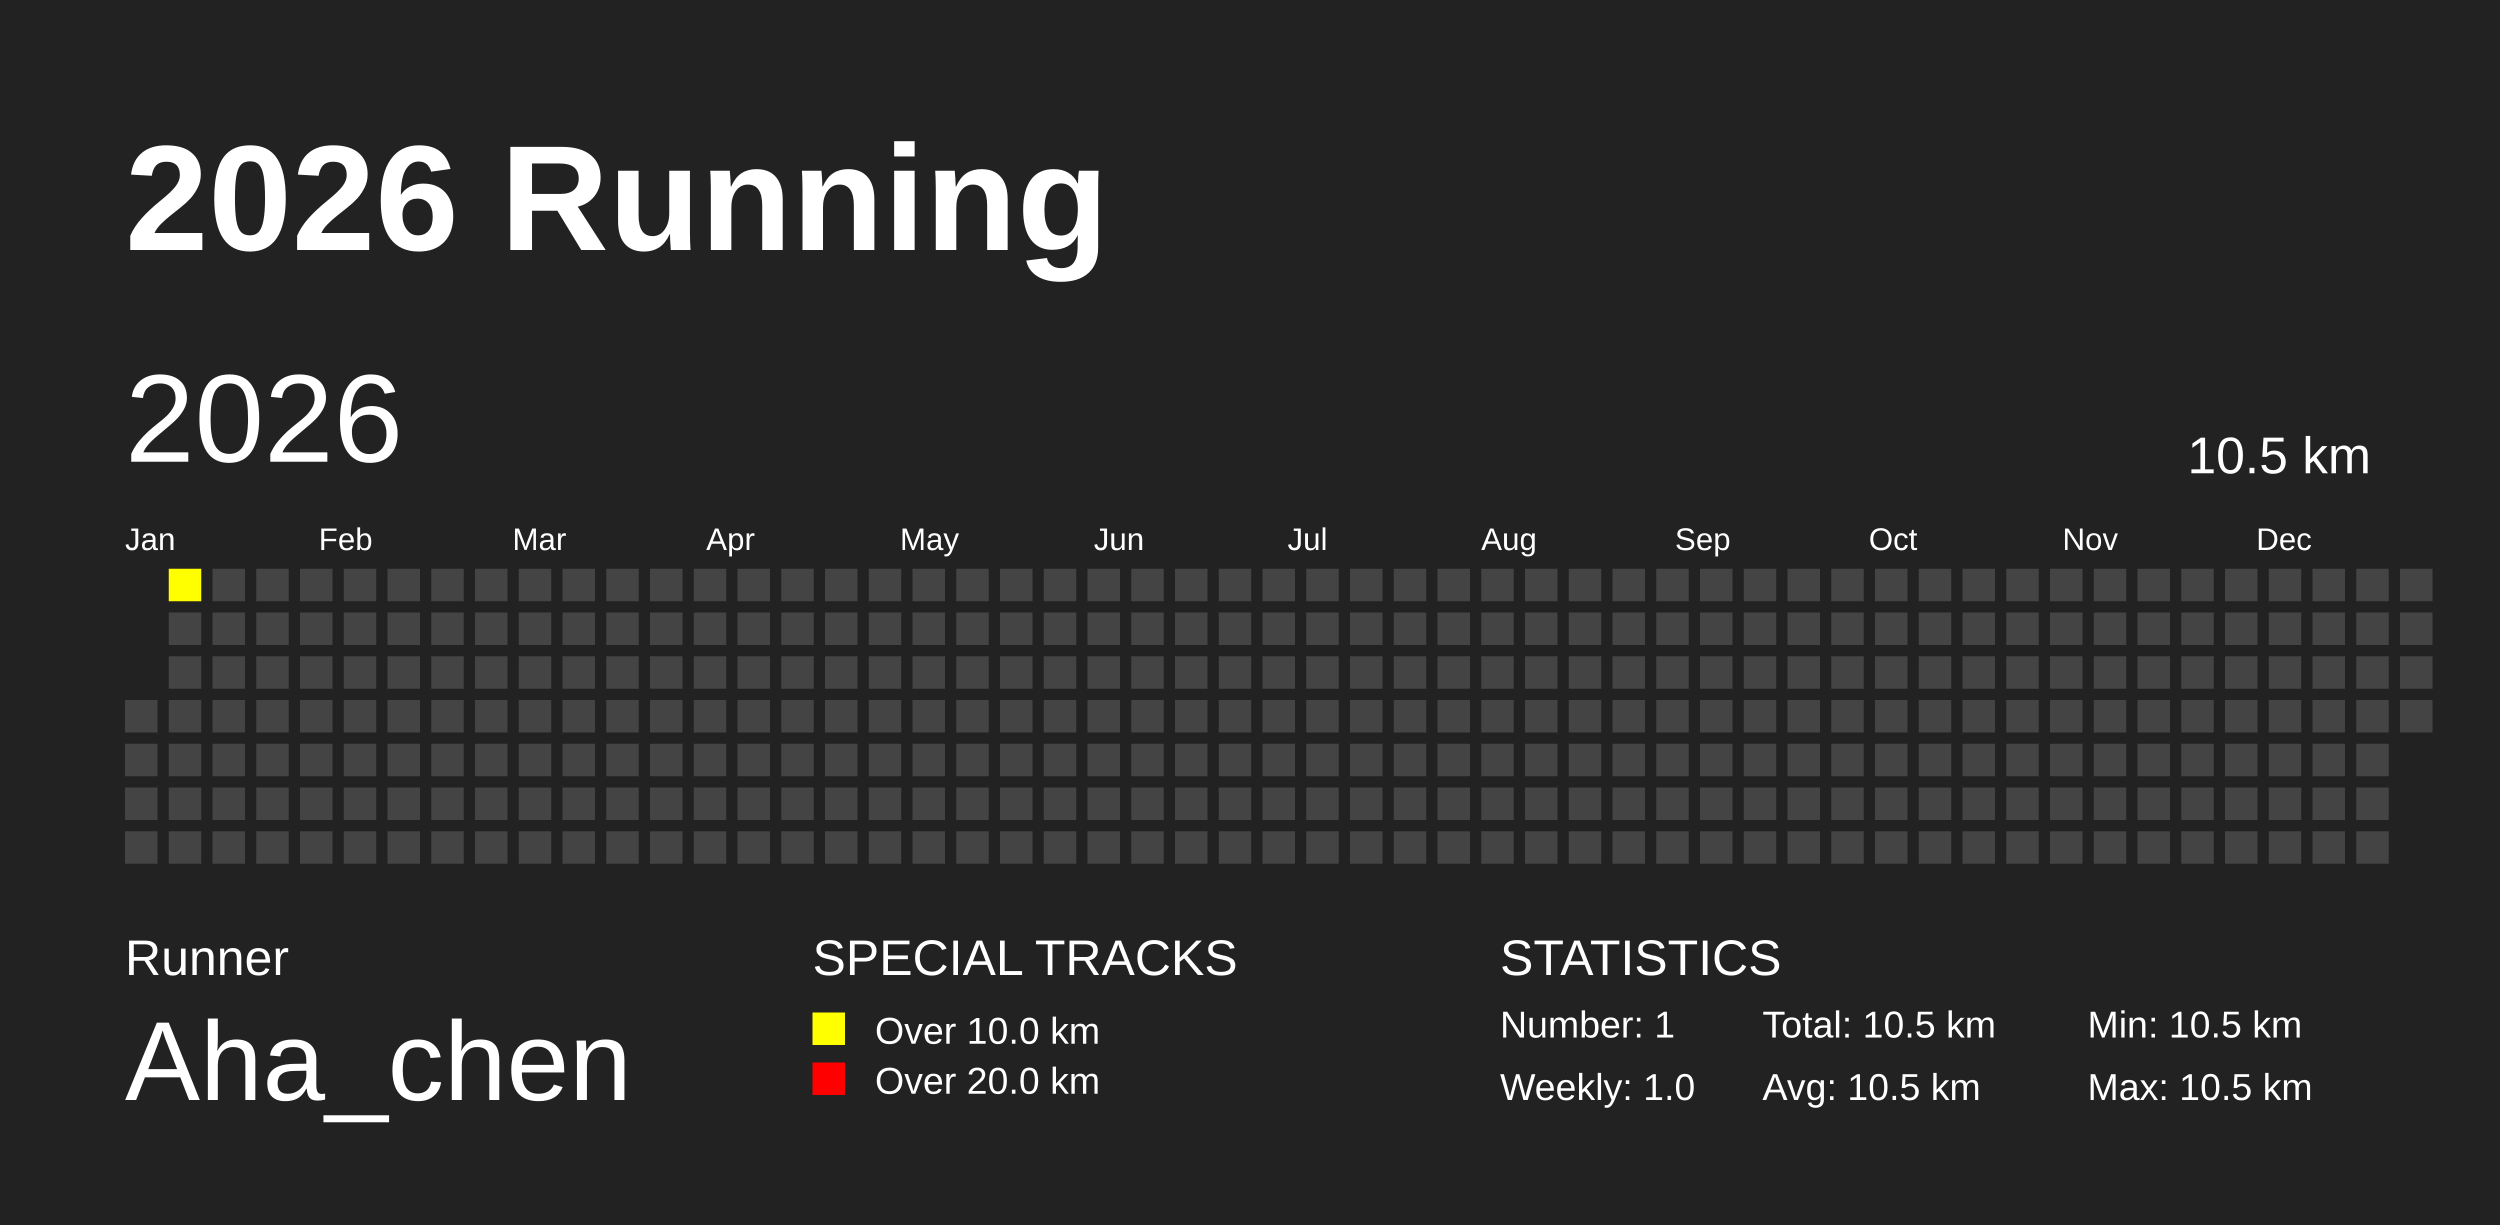
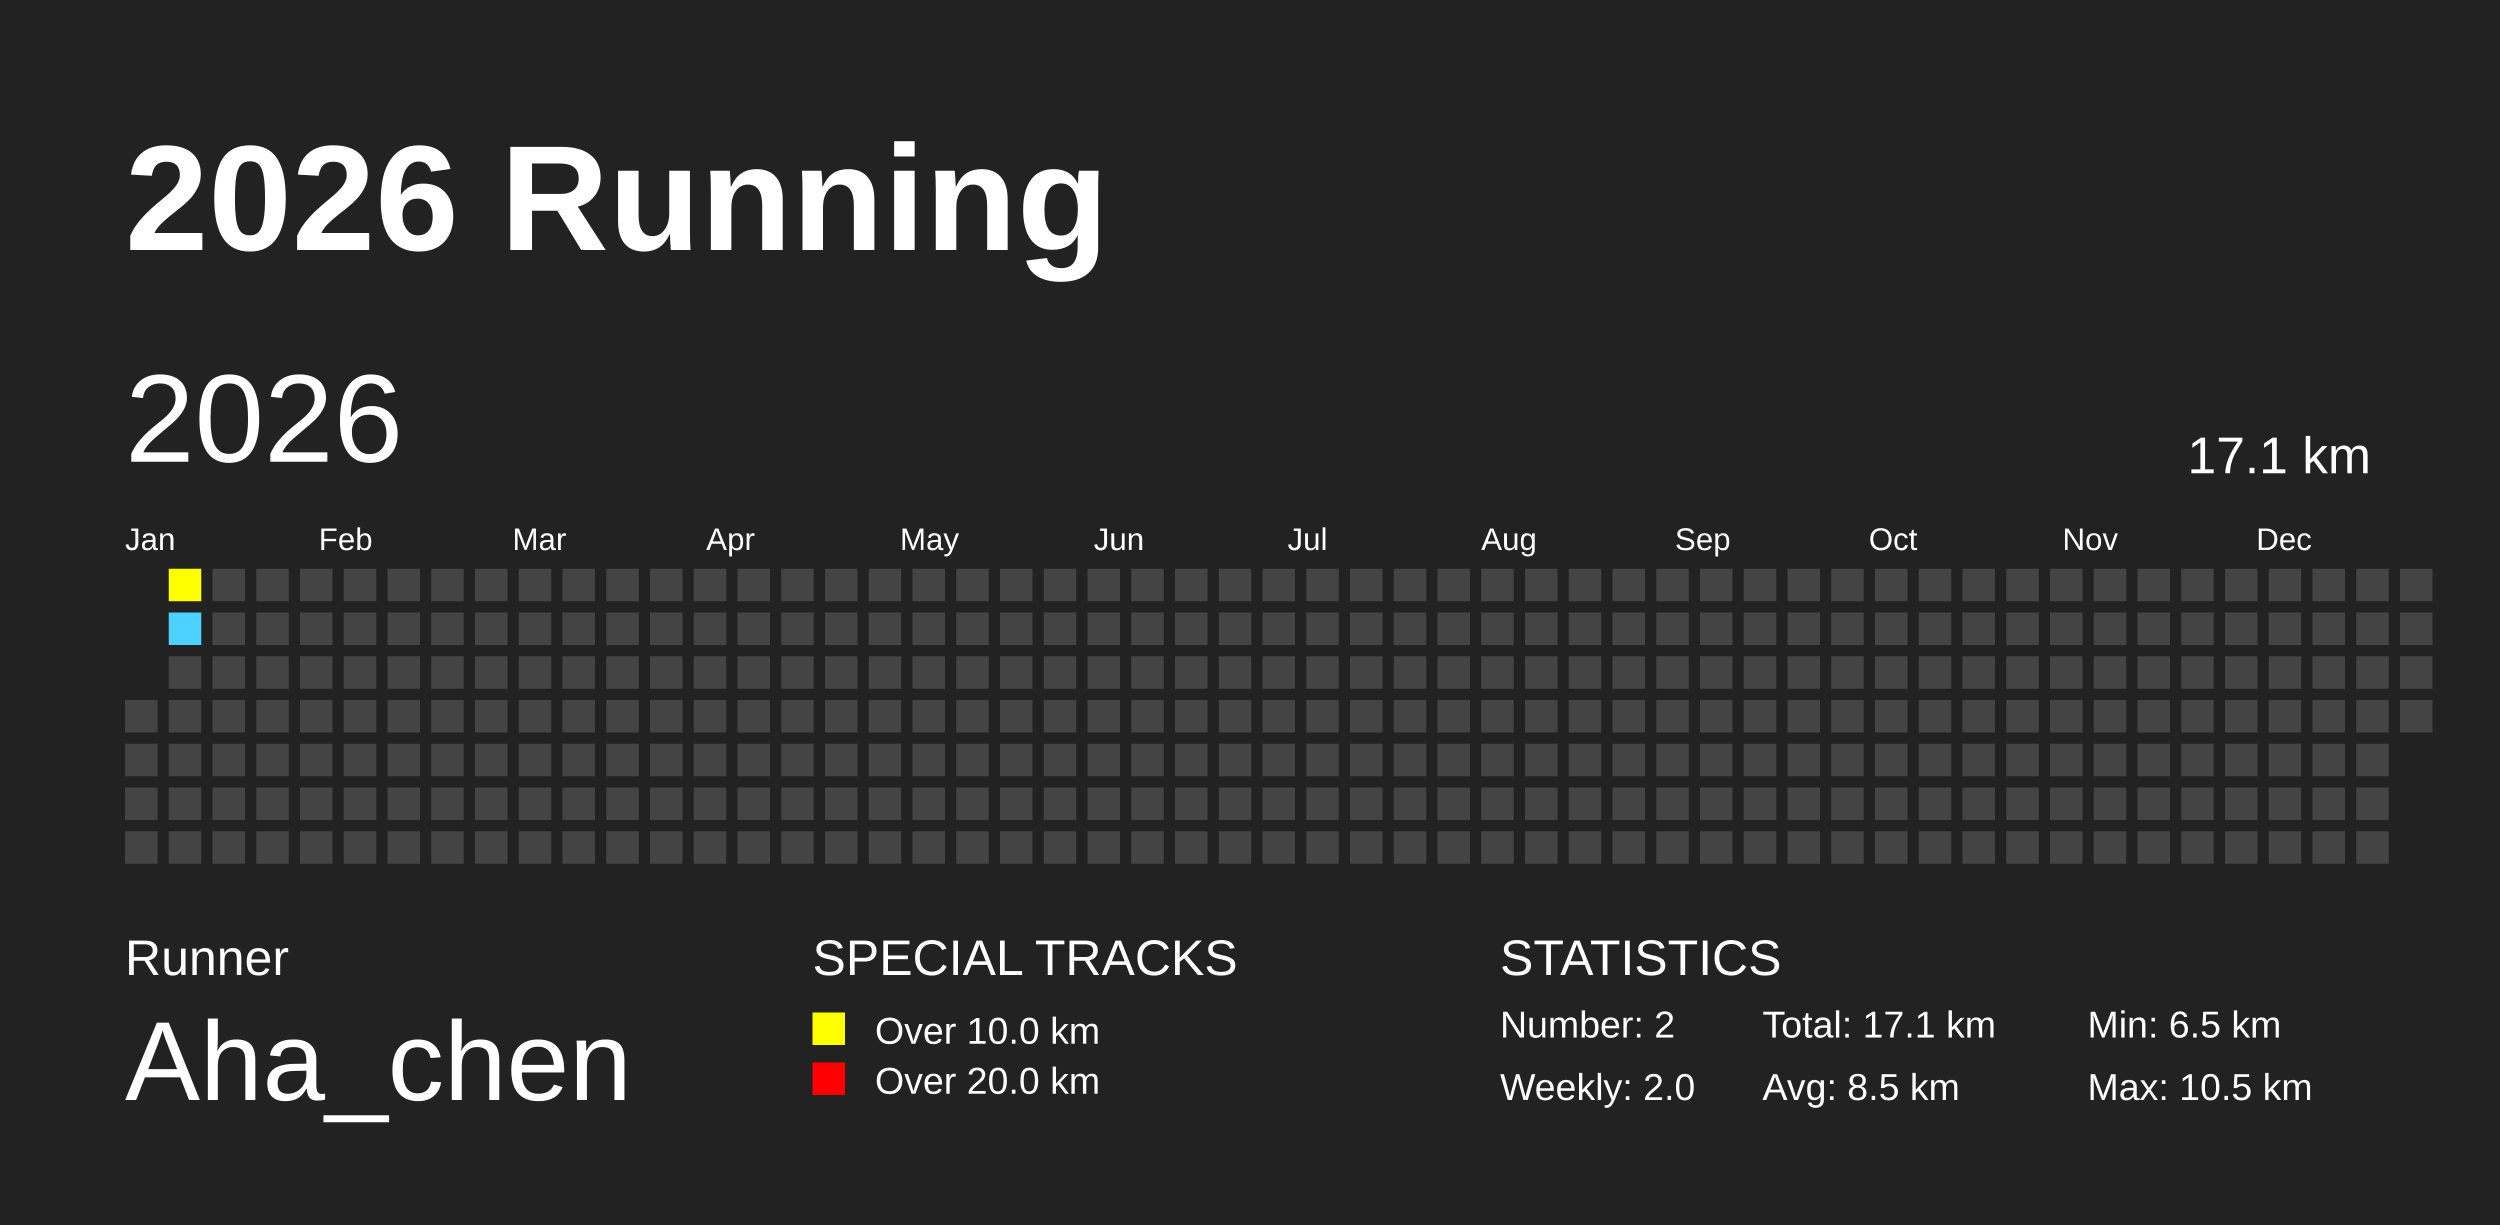
<svg xmlns="http://www.w3.org/2000/svg" baseProfile="full" height="98mm" version="1.1" viewBox="0,0,200,98" width="200mm">
  <defs />
  <rect fill="#222222" height="98" width="200" x="0" y="0" />
  <text fill="#FFFFFF" style="font-size:12px; font-family:Arial; font-weight:bold;" x="10" y="20">2026 Running</text>
  <text fill="#FFFFFF" style="font-size:4px; font-family:Arial" x="10" y="78">Runner</text>
  <text fill="#FFFFFF" style="font-size:9px; font-family:Arial" x="10" y="88">Aha_chen</text>
  <text fill="#FFFFFF" style="font-size:4px; font-family:Arial" x="65" y="78">SPECIAL TRACKS</text>
  <rect fill="yellow" height="2.6" width="2.6" x="65" y="81" />
  <text fill="#FFFFFF" style="font-size:3px; font-family:Arial" x="70" y="83.5">Over 10.0 km</text>
  <rect fill="red" height="2.6" width="2.6" x="65" y="85" />
  <text fill="#FFFFFF" style="font-size:3px; font-family:Arial" x="70" y="87.5">Over 20.0 km</text>
  <text fill="#FFFFFF" style="font-size:4px; font-family:Arial" x="120" y="78">STATISTICS</text>
-   <text fill="#FFFFFF" style="font-size:3px; font-family:Arial" x="120" y="83">Number: 1</text>
-   <text fill="#FFFFFF" style="font-size:3px; font-family:Arial" x="120" y="88">Weekly: 1.0</text>
-   <text fill="#FFFFFF" style="font-size:3px; font-family:Arial" x="141" y="83">Total: 10.5 km</text>
-   <text fill="#FFFFFF" style="font-size:3px; font-family:Arial" x="141" y="88">Avg: 10.5 km</text>
-   <text fill="#FFFFFF" style="font-size:3px; font-family:Arial" x="167" y="83">Min: 10.5 km</text>
+   <text fill="#FFFFFF" style="font-size:3px; font-family:Arial" x="120" y="83">Number: 2</text>
+   <text fill="#FFFFFF" style="font-size:3px; font-family:Arial" x="120" y="88">Weekly: 2.0</text>
+   <text fill="#FFFFFF" style="font-size:3px; font-family:Arial" x="141" y="83">Total: 17.1 km</text>
+   <text fill="#FFFFFF" style="font-size:3px; font-family:Arial" x="141" y="88">Avg: 8.5 km</text>
+   <text fill="#FFFFFF" style="font-size:3px; font-family:Arial" x="167" y="83">Min: 6.5 km</text>
  <text fill="#FFFFFF" style="font-size:3px; font-family:Arial" x="167" y="88">Max: 10.5 km</text>
  <text dominant-baseline="hanging" fill="#FFFFFF" style="font-size:10.0px; font-family:Arial;" x="10" y="30">2026</text>
-   <text dominant-baseline="hanging" fill="#FFFFFF" style="font-size:4.125px; font-family:Arial;" x="175" y="35">10.5 km</text>
+   <text dominant-baseline="hanging" fill="#FFFFFF" style="font-size:4.125px; font-family:Arial;" x="175" y="35">17.1 km</text>
  <text fill="#FFFFFF" style="font-size:2.5px; font-family:Arial" x="10.0" y="44">Jan</text>
  <text fill="#FFFFFF" style="font-size:2.5px; font-family:Arial" x="25.5" y="44">Feb</text>
  <text fill="#FFFFFF" style="font-size:2.5px; font-family:Arial" x="41.0" y="44">Mar</text>
  <text fill="#FFFFFF" style="font-size:2.5px; font-family:Arial" x="56.5" y="44">Apr</text>
  <text fill="#FFFFFF" style="font-size:2.5px; font-family:Arial" x="72.0" y="44">May</text>
  <text fill="#FFFFFF" style="font-size:2.5px; font-family:Arial" x="87.5" y="44">Jun</text>
  <text fill="#FFFFFF" style="font-size:2.5px; font-family:Arial" x="103.0" y="44">Jul</text>
  <text fill="#FFFFFF" style="font-size:2.5px; font-family:Arial" x="118.5" y="44">Aug</text>
  <text fill="#FFFFFF" style="font-size:2.5px; font-family:Arial" x="134.0" y="44">Sep</text>
  <text fill="#FFFFFF" style="font-size:2.5px; font-family:Arial" x="149.5" y="44">Oct</text>
  <text fill="#FFFFFF" style="font-size:2.5px; font-family:Arial" x="165.0" y="44">Nov</text>
  <text fill="#FFFFFF" style="font-size:2.5px; font-family:Arial" x="180.5" y="44">Dec</text>
  <rect fill="#444444" height="2.6" width="2.6" x="10.0" y="56.0" />
  <rect fill="#444444" height="2.6" width="2.6" x="10.0" y="59.5" />
  <rect fill="#444444" height="2.6" width="2.6" x="10.0" y="63.0" />
  <rect fill="#444444" height="2.6" width="2.6" x="10.0" y="66.5" />
  <rect fill="yellow" height="2.6" width="2.6" x="13.5" y="45.5" />
-   <rect fill="#444444" height="2.6" width="2.6" x="13.5" y="49.0" />
+   <rect fill="#4DD2FF" height="2.6" width="2.6" x="13.5" y="49.0" />
  <rect fill="#444444" height="2.6" width="2.6" x="13.5" y="52.5" />
  <rect fill="#444444" height="2.6" width="2.6" x="13.5" y="56.0" />
  <rect fill="#444444" height="2.6" width="2.6" x="13.5" y="59.5" />
  <rect fill="#444444" height="2.6" width="2.6" x="13.5" y="63.0" />
  <rect fill="#444444" height="2.6" width="2.6" x="13.5" y="66.5" />
  <rect fill="#444444" height="2.6" width="2.6" x="17.0" y="45.5" />
  <rect fill="#444444" height="2.6" width="2.6" x="17.0" y="49.0" />
  <rect fill="#444444" height="2.6" width="2.6" x="17.0" y="52.5" />
  <rect fill="#444444" height="2.6" width="2.6" x="17.0" y="56.0" />
  <rect fill="#444444" height="2.6" width="2.6" x="17.0" y="59.5" />
  <rect fill="#444444" height="2.6" width="2.6" x="17.0" y="63.0" />
  <rect fill="#444444" height="2.6" width="2.6" x="17.0" y="66.5" />
  <rect fill="#444444" height="2.6" width="2.6" x="20.5" y="45.5" />
  <rect fill="#444444" height="2.6" width="2.6" x="20.5" y="49.0" />
  <rect fill="#444444" height="2.6" width="2.6" x="20.5" y="52.5" />
  <rect fill="#444444" height="2.6" width="2.6" x="20.5" y="56.0" />
  <rect fill="#444444" height="2.6" width="2.6" x="20.5" y="59.5" />
  <rect fill="#444444" height="2.6" width="2.6" x="20.5" y="63.0" />
  <rect fill="#444444" height="2.6" width="2.6" x="20.5" y="66.5" />
  <rect fill="#444444" height="2.6" width="2.6" x="24.0" y="45.5" />
  <rect fill="#444444" height="2.6" width="2.6" x="24.0" y="49.0" />
  <rect fill="#444444" height="2.6" width="2.6" x="24.0" y="52.5" />
  <rect fill="#444444" height="2.6" width="2.6" x="24.0" y="56.0" />
  <rect fill="#444444" height="2.6" width="2.6" x="24.0" y="59.5" />
  <rect fill="#444444" height="2.6" width="2.6" x="24.0" y="63.0" />
  <rect fill="#444444" height="2.6" width="2.6" x="24.0" y="66.5" />
  <rect fill="#444444" height="2.6" width="2.6" x="27.5" y="45.5" />
  <rect fill="#444444" height="2.6" width="2.6" x="27.5" y="49.0" />
  <rect fill="#444444" height="2.6" width="2.6" x="27.5" y="52.5" />
  <rect fill="#444444" height="2.6" width="2.6" x="27.5" y="56.0" />
  <rect fill="#444444" height="2.6" width="2.6" x="27.5" y="59.5" />
  <rect fill="#444444" height="2.6" width="2.6" x="27.5" y="63.0" />
  <rect fill="#444444" height="2.6" width="2.6" x="27.5" y="66.5" />
  <rect fill="#444444" height="2.6" width="2.6" x="31.0" y="45.5" />
  <rect fill="#444444" height="2.6" width="2.6" x="31.0" y="49.0" />
  <rect fill="#444444" height="2.6" width="2.6" x="31.0" y="52.5" />
  <rect fill="#444444" height="2.6" width="2.6" x="31.0" y="56.0" />
  <rect fill="#444444" height="2.6" width="2.6" x="31.0" y="59.5" />
  <rect fill="#444444" height="2.6" width="2.6" x="31.0" y="63.0" />
  <rect fill="#444444" height="2.6" width="2.6" x="31.0" y="66.5" />
  <rect fill="#444444" height="2.6" width="2.6" x="34.5" y="45.5" />
  <rect fill="#444444" height="2.6" width="2.6" x="34.5" y="49.0" />
  <rect fill="#444444" height="2.6" width="2.6" x="34.5" y="52.5" />
  <rect fill="#444444" height="2.6" width="2.6" x="34.5" y="56.0" />
  <rect fill="#444444" height="2.6" width="2.6" x="34.5" y="59.5" />
  <rect fill="#444444" height="2.6" width="2.6" x="34.5" y="63.0" />
  <rect fill="#444444" height="2.6" width="2.6" x="34.5" y="66.5" />
  <rect fill="#444444" height="2.6" width="2.6" x="38.0" y="45.5" />
  <rect fill="#444444" height="2.6" width="2.6" x="38.0" y="49.0" />
  <rect fill="#444444" height="2.6" width="2.6" x="38.0" y="52.5" />
  <rect fill="#444444" height="2.6" width="2.6" x="38.0" y="56.0" />
  <rect fill="#444444" height="2.6" width="2.6" x="38.0" y="59.5" />
  <rect fill="#444444" height="2.6" width="2.6" x="38.0" y="63.0" />
  <rect fill="#444444" height="2.6" width="2.6" x="38.0" y="66.5" />
  <rect fill="#444444" height="2.6" width="2.6" x="41.5" y="45.5" />
  <rect fill="#444444" height="2.6" width="2.6" x="41.5" y="49.0" />
  <rect fill="#444444" height="2.6" width="2.6" x="41.5" y="52.5" />
  <rect fill="#444444" height="2.6" width="2.6" x="41.5" y="56.0" />
  <rect fill="#444444" height="2.6" width="2.6" x="41.5" y="59.5" />
  <rect fill="#444444" height="2.6" width="2.6" x="41.5" y="63.0" />
  <rect fill="#444444" height="2.6" width="2.6" x="41.5" y="66.5" />
  <rect fill="#444444" height="2.6" width="2.6" x="45.0" y="45.5" />
  <rect fill="#444444" height="2.6" width="2.6" x="45.0" y="49.0" />
  <rect fill="#444444" height="2.6" width="2.6" x="45.0" y="52.5" />
  <rect fill="#444444" height="2.6" width="2.6" x="45.0" y="56.0" />
  <rect fill="#444444" height="2.6" width="2.6" x="45.0" y="59.5" />
  <rect fill="#444444" height="2.6" width="2.6" x="45.0" y="63.0" />
  <rect fill="#444444" height="2.6" width="2.6" x="45.0" y="66.5" />
  <rect fill="#444444" height="2.6" width="2.6" x="48.5" y="45.5" />
  <rect fill="#444444" height="2.6" width="2.6" x="48.5" y="49.0" />
  <rect fill="#444444" height="2.6" width="2.6" x="48.5" y="52.5" />
  <rect fill="#444444" height="2.6" width="2.6" x="48.5" y="56.0" />
  <rect fill="#444444" height="2.6" width="2.6" x="48.5" y="59.5" />
  <rect fill="#444444" height="2.6" width="2.6" x="48.5" y="63.0" />
  <rect fill="#444444" height="2.6" width="2.6" x="48.5" y="66.5" />
  <rect fill="#444444" height="2.6" width="2.6" x="52.0" y="45.5" />
  <rect fill="#444444" height="2.6" width="2.6" x="52.0" y="49.0" />
  <rect fill="#444444" height="2.6" width="2.6" x="52.0" y="52.5" />
  <rect fill="#444444" height="2.6" width="2.6" x="52.0" y="56.0" />
  <rect fill="#444444" height="2.6" width="2.6" x="52.0" y="59.5" />
  <rect fill="#444444" height="2.6" width="2.6" x="52.0" y="63.0" />
  <rect fill="#444444" height="2.6" width="2.6" x="52.0" y="66.5" />
  <rect fill="#444444" height="2.6" width="2.6" x="55.5" y="45.5" />
  <rect fill="#444444" height="2.6" width="2.6" x="55.5" y="49.0" />
  <rect fill="#444444" height="2.6" width="2.6" x="55.5" y="52.5" />
  <rect fill="#444444" height="2.6" width="2.6" x="55.5" y="56.0" />
  <rect fill="#444444" height="2.6" width="2.6" x="55.5" y="59.5" />
  <rect fill="#444444" height="2.6" width="2.6" x="55.5" y="63.0" />
  <rect fill="#444444" height="2.6" width="2.6" x="55.5" y="66.5" />
  <rect fill="#444444" height="2.6" width="2.6" x="59.0" y="45.5" />
  <rect fill="#444444" height="2.6" width="2.6" x="59.0" y="49.0" />
  <rect fill="#444444" height="2.6" width="2.6" x="59.0" y="52.5" />
  <rect fill="#444444" height="2.6" width="2.6" x="59.0" y="56.0" />
  <rect fill="#444444" height="2.6" width="2.6" x="59.0" y="59.5" />
  <rect fill="#444444" height="2.6" width="2.6" x="59.0" y="63.0" />
  <rect fill="#444444" height="2.6" width="2.6" x="59.0" y="66.5" />
  <rect fill="#444444" height="2.6" width="2.6" x="62.5" y="45.5" />
  <rect fill="#444444" height="2.6" width="2.6" x="62.5" y="49.0" />
  <rect fill="#444444" height="2.6" width="2.6" x="62.5" y="52.5" />
  <rect fill="#444444" height="2.6" width="2.6" x="62.5" y="56.0" />
  <rect fill="#444444" height="2.6" width="2.6" x="62.5" y="59.5" />
  <rect fill="#444444" height="2.6" width="2.6" x="62.5" y="63.0" />
  <rect fill="#444444" height="2.6" width="2.6" x="62.5" y="66.5" />
  <rect fill="#444444" height="2.6" width="2.6" x="66.0" y="45.5" />
  <rect fill="#444444" height="2.6" width="2.6" x="66.0" y="49.0" />
  <rect fill="#444444" height="2.6" width="2.6" x="66.0" y="52.5" />
  <rect fill="#444444" height="2.6" width="2.6" x="66.0" y="56.0" />
  <rect fill="#444444" height="2.6" width="2.6" x="66.0" y="59.5" />
  <rect fill="#444444" height="2.6" width="2.6" x="66.0" y="63.0" />
  <rect fill="#444444" height="2.6" width="2.6" x="66.0" y="66.5" />
  <rect fill="#444444" height="2.6" width="2.6" x="69.5" y="45.5" />
  <rect fill="#444444" height="2.6" width="2.6" x="69.5" y="49.0" />
  <rect fill="#444444" height="2.6" width="2.6" x="69.5" y="52.5" />
  <rect fill="#444444" height="2.6" width="2.6" x="69.5" y="56.0" />
  <rect fill="#444444" height="2.6" width="2.6" x="69.5" y="59.5" />
  <rect fill="#444444" height="2.6" width="2.6" x="69.5" y="63.0" />
  <rect fill="#444444" height="2.6" width="2.6" x="69.5" y="66.5" />
  <rect fill="#444444" height="2.6" width="2.6" x="73.0" y="45.5" />
  <rect fill="#444444" height="2.6" width="2.6" x="73.0" y="49.0" />
  <rect fill="#444444" height="2.6" width="2.6" x="73.0" y="52.5" />
  <rect fill="#444444" height="2.6" width="2.6" x="73.0" y="56.0" />
  <rect fill="#444444" height="2.6" width="2.6" x="73.0" y="59.5" />
  <rect fill="#444444" height="2.6" width="2.6" x="73.0" y="63.0" />
  <rect fill="#444444" height="2.6" width="2.6" x="73.0" y="66.5" />
  <rect fill="#444444" height="2.6" width="2.6" x="76.5" y="45.5" />
  <rect fill="#444444" height="2.6" width="2.6" x="76.5" y="49.0" />
  <rect fill="#444444" height="2.6" width="2.6" x="76.5" y="52.5" />
  <rect fill="#444444" height="2.6" width="2.6" x="76.5" y="56.0" />
  <rect fill="#444444" height="2.6" width="2.6" x="76.5" y="59.5" />
  <rect fill="#444444" height="2.6" width="2.6" x="76.5" y="63.0" />
  <rect fill="#444444" height="2.6" width="2.6" x="76.5" y="66.5" />
  <rect fill="#444444" height="2.6" width="2.6" x="80.0" y="45.5" />
  <rect fill="#444444" height="2.6" width="2.6" x="80.0" y="49.0" />
  <rect fill="#444444" height="2.6" width="2.6" x="80.0" y="52.5" />
  <rect fill="#444444" height="2.6" width="2.6" x="80.0" y="56.0" />
  <rect fill="#444444" height="2.6" width="2.6" x="80.0" y="59.5" />
  <rect fill="#444444" height="2.6" width="2.6" x="80.0" y="63.0" />
  <rect fill="#444444" height="2.6" width="2.6" x="80.0" y="66.5" />
  <rect fill="#444444" height="2.6" width="2.6" x="83.5" y="45.5" />
  <rect fill="#444444" height="2.6" width="2.6" x="83.5" y="49.0" />
  <rect fill="#444444" height="2.6" width="2.6" x="83.5" y="52.5" />
  <rect fill="#444444" height="2.6" width="2.6" x="83.5" y="56.0" />
  <rect fill="#444444" height="2.6" width="2.6" x="83.5" y="59.5" />
  <rect fill="#444444" height="2.6" width="2.6" x="83.5" y="63.0" />
  <rect fill="#444444" height="2.6" width="2.6" x="83.5" y="66.5" />
  <rect fill="#444444" height="2.6" width="2.6" x="87.0" y="45.5" />
  <rect fill="#444444" height="2.6" width="2.6" x="87.0" y="49.0" />
  <rect fill="#444444" height="2.6" width="2.6" x="87.0" y="52.5" />
  <rect fill="#444444" height="2.6" width="2.6" x="87.0" y="56.0" />
  <rect fill="#444444" height="2.6" width="2.6" x="87.0" y="59.5" />
  <rect fill="#444444" height="2.6" width="2.6" x="87.0" y="63.0" />
  <rect fill="#444444" height="2.6" width="2.6" x="87.0" y="66.5" />
  <rect fill="#444444" height="2.6" width="2.6" x="90.5" y="45.5" />
  <rect fill="#444444" height="2.6" width="2.6" x="90.5" y="49.0" />
  <rect fill="#444444" height="2.6" width="2.6" x="90.5" y="52.5" />
  <rect fill="#444444" height="2.6" width="2.6" x="90.5" y="56.0" />
  <rect fill="#444444" height="2.6" width="2.6" x="90.5" y="59.5" />
  <rect fill="#444444" height="2.6" width="2.6" x="90.5" y="63.0" />
  <rect fill="#444444" height="2.6" width="2.6" x="90.5" y="66.5" />
  <rect fill="#444444" height="2.6" width="2.6" x="94.0" y="45.5" />
  <rect fill="#444444" height="2.6" width="2.6" x="94.0" y="49.0" />
  <rect fill="#444444" height="2.6" width="2.6" x="94.0" y="52.5" />
  <rect fill="#444444" height="2.6" width="2.6" x="94.0" y="56.0" />
  <rect fill="#444444" height="2.6" width="2.6" x="94.0" y="59.5" />
  <rect fill="#444444" height="2.6" width="2.6" x="94.0" y="63.0" />
  <rect fill="#444444" height="2.6" width="2.6" x="94.0" y="66.5" />
  <rect fill="#444444" height="2.6" width="2.6" x="97.5" y="45.5" />
  <rect fill="#444444" height="2.6" width="2.6" x="97.5" y="49.0" />
  <rect fill="#444444" height="2.6" width="2.6" x="97.5" y="52.5" />
  <rect fill="#444444" height="2.6" width="2.6" x="97.5" y="56.0" />
  <rect fill="#444444" height="2.6" width="2.6" x="97.5" y="59.5" />
  <rect fill="#444444" height="2.6" width="2.6" x="97.5" y="63.0" />
  <rect fill="#444444" height="2.6" width="2.6" x="97.5" y="66.5" />
  <rect fill="#444444" height="2.6" width="2.6" x="101.0" y="45.5" />
  <rect fill="#444444" height="2.6" width="2.6" x="101.0" y="49.0" />
  <rect fill="#444444" height="2.6" width="2.6" x="101.0" y="52.5" />
  <rect fill="#444444" height="2.6" width="2.6" x="101.0" y="56.0" />
  <rect fill="#444444" height="2.6" width="2.6" x="101.0" y="59.5" />
  <rect fill="#444444" height="2.6" width="2.6" x="101.0" y="63.0" />
  <rect fill="#444444" height="2.6" width="2.6" x="101.0" y="66.5" />
  <rect fill="#444444" height="2.6" width="2.6" x="104.5" y="45.5" />
  <rect fill="#444444" height="2.6" width="2.6" x="104.5" y="49.0" />
  <rect fill="#444444" height="2.6" width="2.6" x="104.5" y="52.5" />
  <rect fill="#444444" height="2.6" width="2.6" x="104.5" y="56.0" />
  <rect fill="#444444" height="2.6" width="2.6" x="104.5" y="59.5" />
  <rect fill="#444444" height="2.6" width="2.6" x="104.5" y="63.0" />
  <rect fill="#444444" height="2.6" width="2.6" x="104.5" y="66.5" />
  <rect fill="#444444" height="2.6" width="2.6" x="108.0" y="45.5" />
  <rect fill="#444444" height="2.6" width="2.6" x="108.0" y="49.0" />
  <rect fill="#444444" height="2.6" width="2.6" x="108.0" y="52.5" />
  <rect fill="#444444" height="2.6" width="2.6" x="108.0" y="56.0" />
  <rect fill="#444444" height="2.6" width="2.6" x="108.0" y="59.5" />
  <rect fill="#444444" height="2.6" width="2.6" x="108.0" y="63.0" />
  <rect fill="#444444" height="2.6" width="2.6" x="108.0" y="66.5" />
  <rect fill="#444444" height="2.6" width="2.6" x="111.5" y="45.5" />
  <rect fill="#444444" height="2.6" width="2.6" x="111.5" y="49.0" />
  <rect fill="#444444" height="2.6" width="2.6" x="111.5" y="52.5" />
  <rect fill="#444444" height="2.6" width="2.6" x="111.5" y="56.0" />
  <rect fill="#444444" height="2.6" width="2.6" x="111.5" y="59.5" />
  <rect fill="#444444" height="2.6" width="2.6" x="111.5" y="63.0" />
  <rect fill="#444444" height="2.6" width="2.6" x="111.5" y="66.5" />
  <rect fill="#444444" height="2.6" width="2.6" x="115.0" y="45.5" />
  <rect fill="#444444" height="2.6" width="2.6" x="115.0" y="49.0" />
  <rect fill="#444444" height="2.6" width="2.6" x="115.0" y="52.5" />
  <rect fill="#444444" height="2.6" width="2.6" x="115.0" y="56.0" />
  <rect fill="#444444" height="2.6" width="2.6" x="115.0" y="59.5" />
  <rect fill="#444444" height="2.6" width="2.6" x="115.0" y="63.0" />
  <rect fill="#444444" height="2.6" width="2.6" x="115.0" y="66.5" />
  <rect fill="#444444" height="2.6" width="2.6" x="118.5" y="45.5" />
  <rect fill="#444444" height="2.6" width="2.6" x="118.5" y="49.0" />
  <rect fill="#444444" height="2.6" width="2.6" x="118.5" y="52.5" />
  <rect fill="#444444" height="2.6" width="2.6" x="118.5" y="56.0" />
  <rect fill="#444444" height="2.6" width="2.6" x="118.5" y="59.5" />
  <rect fill="#444444" height="2.6" width="2.6" x="118.5" y="63.0" />
  <rect fill="#444444" height="2.6" width="2.6" x="118.5" y="66.5" />
  <rect fill="#444444" height="2.6" width="2.6" x="122.0" y="45.5" />
  <rect fill="#444444" height="2.6" width="2.6" x="122.0" y="49.0" />
  <rect fill="#444444" height="2.6" width="2.6" x="122.0" y="52.5" />
  <rect fill="#444444" height="2.6" width="2.6" x="122.0" y="56.0" />
  <rect fill="#444444" height="2.6" width="2.6" x="122.0" y="59.5" />
  <rect fill="#444444" height="2.6" width="2.6" x="122.0" y="63.0" />
  <rect fill="#444444" height="2.6" width="2.6" x="122.0" y="66.5" />
  <rect fill="#444444" height="2.6" width="2.6" x="125.5" y="45.5" />
  <rect fill="#444444" height="2.6" width="2.6" x="125.5" y="49.0" />
  <rect fill="#444444" height="2.6" width="2.6" x="125.5" y="52.5" />
  <rect fill="#444444" height="2.6" width="2.6" x="125.5" y="56.0" />
  <rect fill="#444444" height="2.6" width="2.6" x="125.5" y="59.5" />
  <rect fill="#444444" height="2.6" width="2.6" x="125.5" y="63.0" />
  <rect fill="#444444" height="2.6" width="2.6" x="125.5" y="66.5" />
  <rect fill="#444444" height="2.6" width="2.6" x="129.0" y="45.5" />
  <rect fill="#444444" height="2.6" width="2.6" x="129.0" y="49.0" />
  <rect fill="#444444" height="2.6" width="2.6" x="129.0" y="52.5" />
  <rect fill="#444444" height="2.6" width="2.6" x="129.0" y="56.0" />
  <rect fill="#444444" height="2.6" width="2.6" x="129.0" y="59.5" />
  <rect fill="#444444" height="2.6" width="2.6" x="129.0" y="63.0" />
  <rect fill="#444444" height="2.6" width="2.6" x="129.0" y="66.5" />
  <rect fill="#444444" height="2.6" width="2.6" x="132.5" y="45.5" />
  <rect fill="#444444" height="2.6" width="2.6" x="132.5" y="49.0" />
  <rect fill="#444444" height="2.6" width="2.6" x="132.5" y="52.5" />
  <rect fill="#444444" height="2.6" width="2.6" x="132.5" y="56.0" />
  <rect fill="#444444" height="2.6" width="2.6" x="132.5" y="59.5" />
  <rect fill="#444444" height="2.6" width="2.6" x="132.5" y="63.0" />
  <rect fill="#444444" height="2.6" width="2.6" x="132.5" y="66.5" />
  <rect fill="#444444" height="2.6" width="2.6" x="136.0" y="45.5" />
  <rect fill="#444444" height="2.6" width="2.6" x="136.0" y="49.0" />
  <rect fill="#444444" height="2.6" width="2.6" x="136.0" y="52.5" />
  <rect fill="#444444" height="2.6" width="2.6" x="136.0" y="56.0" />
  <rect fill="#444444" height="2.6" width="2.6" x="136.0" y="59.5" />
  <rect fill="#444444" height="2.6" width="2.6" x="136.0" y="63.0" />
  <rect fill="#444444" height="2.6" width="2.6" x="136.0" y="66.5" />
  <rect fill="#444444" height="2.6" width="2.6" x="139.5" y="45.5" />
  <rect fill="#444444" height="2.6" width="2.6" x="139.5" y="49.0" />
  <rect fill="#444444" height="2.6" width="2.6" x="139.5" y="52.5" />
  <rect fill="#444444" height="2.6" width="2.6" x="139.5" y="56.0" />
  <rect fill="#444444" height="2.6" width="2.6" x="139.5" y="59.5" />
  <rect fill="#444444" height="2.6" width="2.6" x="139.5" y="63.0" />
  <rect fill="#444444" height="2.6" width="2.6" x="139.5" y="66.5" />
  <rect fill="#444444" height="2.6" width="2.6" x="143.0" y="45.5" />
  <rect fill="#444444" height="2.6" width="2.6" x="143.0" y="49.0" />
  <rect fill="#444444" height="2.6" width="2.6" x="143.0" y="52.5" />
  <rect fill="#444444" height="2.6" width="2.6" x="143.0" y="56.0" />
  <rect fill="#444444" height="2.6" width="2.6" x="143.0" y="59.5" />
  <rect fill="#444444" height="2.6" width="2.6" x="143.0" y="63.0" />
  <rect fill="#444444" height="2.6" width="2.6" x="143.0" y="66.5" />
  <rect fill="#444444" height="2.6" width="2.6" x="146.5" y="45.5" />
  <rect fill="#444444" height="2.6" width="2.6" x="146.5" y="49.0" />
  <rect fill="#444444" height="2.6" width="2.6" x="146.5" y="52.5" />
  <rect fill="#444444" height="2.6" width="2.6" x="146.5" y="56.0" />
  <rect fill="#444444" height="2.6" width="2.6" x="146.5" y="59.5" />
  <rect fill="#444444" height="2.6" width="2.6" x="146.5" y="63.0" />
  <rect fill="#444444" height="2.6" width="2.6" x="146.5" y="66.5" />
  <rect fill="#444444" height="2.6" width="2.6" x="150.0" y="45.5" />
  <rect fill="#444444" height="2.6" width="2.6" x="150.0" y="49.0" />
  <rect fill="#444444" height="2.6" width="2.6" x="150.0" y="52.5" />
  <rect fill="#444444" height="2.6" width="2.6" x="150.0" y="56.0" />
  <rect fill="#444444" height="2.6" width="2.6" x="150.0" y="59.5" />
  <rect fill="#444444" height="2.6" width="2.6" x="150.0" y="63.0" />
  <rect fill="#444444" height="2.6" width="2.6" x="150.0" y="66.5" />
  <rect fill="#444444" height="2.6" width="2.6" x="153.5" y="45.5" />
  <rect fill="#444444" height="2.6" width="2.6" x="153.5" y="49.0" />
  <rect fill="#444444" height="2.6" width="2.6" x="153.5" y="52.5" />
  <rect fill="#444444" height="2.6" width="2.6" x="153.5" y="56.0" />
  <rect fill="#444444" height="2.6" width="2.6" x="153.5" y="59.5" />
  <rect fill="#444444" height="2.6" width="2.6" x="153.5" y="63.0" />
  <rect fill="#444444" height="2.6" width="2.6" x="153.5" y="66.5" />
  <rect fill="#444444" height="2.6" width="2.6" x="157.0" y="45.5" />
  <rect fill="#444444" height="2.6" width="2.6" x="157.0" y="49.0" />
  <rect fill="#444444" height="2.6" width="2.6" x="157.0" y="52.5" />
  <rect fill="#444444" height="2.6" width="2.6" x="157.0" y="56.0" />
  <rect fill="#444444" height="2.6" width="2.6" x="157.0" y="59.5" />
  <rect fill="#444444" height="2.6" width="2.6" x="157.0" y="63.0" />
  <rect fill="#444444" height="2.6" width="2.6" x="157.0" y="66.5" />
  <rect fill="#444444" height="2.6" width="2.6" x="160.5" y="45.5" />
  <rect fill="#444444" height="2.6" width="2.6" x="160.5" y="49.0" />
  <rect fill="#444444" height="2.6" width="2.6" x="160.5" y="52.5" />
  <rect fill="#444444" height="2.6" width="2.6" x="160.5" y="56.0" />
  <rect fill="#444444" height="2.6" width="2.6" x="160.5" y="59.5" />
  <rect fill="#444444" height="2.6" width="2.6" x="160.5" y="63.0" />
  <rect fill="#444444" height="2.6" width="2.6" x="160.5" y="66.5" />
  <rect fill="#444444" height="2.6" width="2.6" x="164.0" y="45.5" />
  <rect fill="#444444" height="2.6" width="2.6" x="164.0" y="49.0" />
  <rect fill="#444444" height="2.6" width="2.6" x="164.0" y="52.5" />
  <rect fill="#444444" height="2.6" width="2.6" x="164.0" y="56.0" />
  <rect fill="#444444" height="2.6" width="2.6" x="164.0" y="59.5" />
  <rect fill="#444444" height="2.6" width="2.6" x="164.0" y="63.0" />
  <rect fill="#444444" height="2.6" width="2.6" x="164.0" y="66.5" />
  <rect fill="#444444" height="2.6" width="2.6" x="167.5" y="45.5" />
  <rect fill="#444444" height="2.6" width="2.6" x="167.5" y="49.0" />
  <rect fill="#444444" height="2.6" width="2.6" x="167.5" y="52.5" />
  <rect fill="#444444" height="2.6" width="2.6" x="167.5" y="56.0" />
  <rect fill="#444444" height="2.6" width="2.6" x="167.5" y="59.5" />
  <rect fill="#444444" height="2.6" width="2.6" x="167.5" y="63.0" />
  <rect fill="#444444" height="2.6" width="2.6" x="167.5" y="66.5" />
  <rect fill="#444444" height="2.6" width="2.6" x="171.0" y="45.5" />
  <rect fill="#444444" height="2.6" width="2.6" x="171.0" y="49.0" />
  <rect fill="#444444" height="2.6" width="2.6" x="171.0" y="52.5" />
  <rect fill="#444444" height="2.6" width="2.6" x="171.0" y="56.0" />
  <rect fill="#444444" height="2.6" width="2.6" x="171.0" y="59.5" />
  <rect fill="#444444" height="2.6" width="2.6" x="171.0" y="63.0" />
  <rect fill="#444444" height="2.6" width="2.6" x="171.0" y="66.5" />
  <rect fill="#444444" height="2.6" width="2.6" x="174.5" y="45.5" />
  <rect fill="#444444" height="2.6" width="2.6" x="174.5" y="49.0" />
  <rect fill="#444444" height="2.6" width="2.6" x="174.5" y="52.5" />
  <rect fill="#444444" height="2.6" width="2.6" x="174.5" y="56.0" />
  <rect fill="#444444" height="2.6" width="2.6" x="174.5" y="59.5" />
  <rect fill="#444444" height="2.6" width="2.6" x="174.5" y="63.0" />
  <rect fill="#444444" height="2.6" width="2.6" x="174.5" y="66.5" />
  <rect fill="#444444" height="2.6" width="2.6" x="178.0" y="45.5" />
  <rect fill="#444444" height="2.6" width="2.6" x="178.0" y="49.0" />
  <rect fill="#444444" height="2.6" width="2.6" x="178.0" y="52.5" />
  <rect fill="#444444" height="2.6" width="2.6" x="178.0" y="56.0" />
  <rect fill="#444444" height="2.6" width="2.6" x="178.0" y="59.5" />
  <rect fill="#444444" height="2.6" width="2.6" x="178.0" y="63.0" />
  <rect fill="#444444" height="2.6" width="2.6" x="178.0" y="66.5" />
  <rect fill="#444444" height="2.6" width="2.6" x="181.5" y="45.5" />
  <rect fill="#444444" height="2.6" width="2.6" x="181.5" y="49.0" />
  <rect fill="#444444" height="2.6" width="2.6" x="181.5" y="52.5" />
  <rect fill="#444444" height="2.6" width="2.6" x="181.5" y="56.0" />
  <rect fill="#444444" height="2.6" width="2.6" x="181.5" y="59.5" />
  <rect fill="#444444" height="2.6" width="2.6" x="181.5" y="63.0" />
  <rect fill="#444444" height="2.6" width="2.6" x="181.5" y="66.5" />
  <rect fill="#444444" height="2.6" width="2.6" x="185.0" y="45.5" />
  <rect fill="#444444" height="2.6" width="2.6" x="185.0" y="49.0" />
  <rect fill="#444444" height="2.6" width="2.6" x="185.0" y="52.5" />
  <rect fill="#444444" height="2.6" width="2.6" x="185.0" y="56.0" />
  <rect fill="#444444" height="2.6" width="2.6" x="185.0" y="59.5" />
  <rect fill="#444444" height="2.6" width="2.6" x="185.0" y="63.0" />
  <rect fill="#444444" height="2.6" width="2.6" x="185.0" y="66.5" />
  <rect fill="#444444" height="2.6" width="2.6" x="188.5" y="45.5" />
  <rect fill="#444444" height="2.6" width="2.6" x="188.5" y="49.0" />
  <rect fill="#444444" height="2.6" width="2.6" x="188.5" y="52.5" />
  <rect fill="#444444" height="2.6" width="2.6" x="188.5" y="56.0" />
  <rect fill="#444444" height="2.6" width="2.6" x="188.5" y="59.5" />
  <rect fill="#444444" height="2.6" width="2.6" x="188.5" y="63.0" />
  <rect fill="#444444" height="2.6" width="2.6" x="188.5" y="66.5" />
  <rect fill="#444444" height="2.6" width="2.6" x="192.0" y="45.5" />
  <rect fill="#444444" height="2.6" width="2.6" x="192.0" y="49.0" />
  <rect fill="#444444" height="2.6" width="2.6" x="192.0" y="52.5" />
  <rect fill="#444444" height="2.6" width="2.6" x="192.0" y="56.0" />
</svg>
